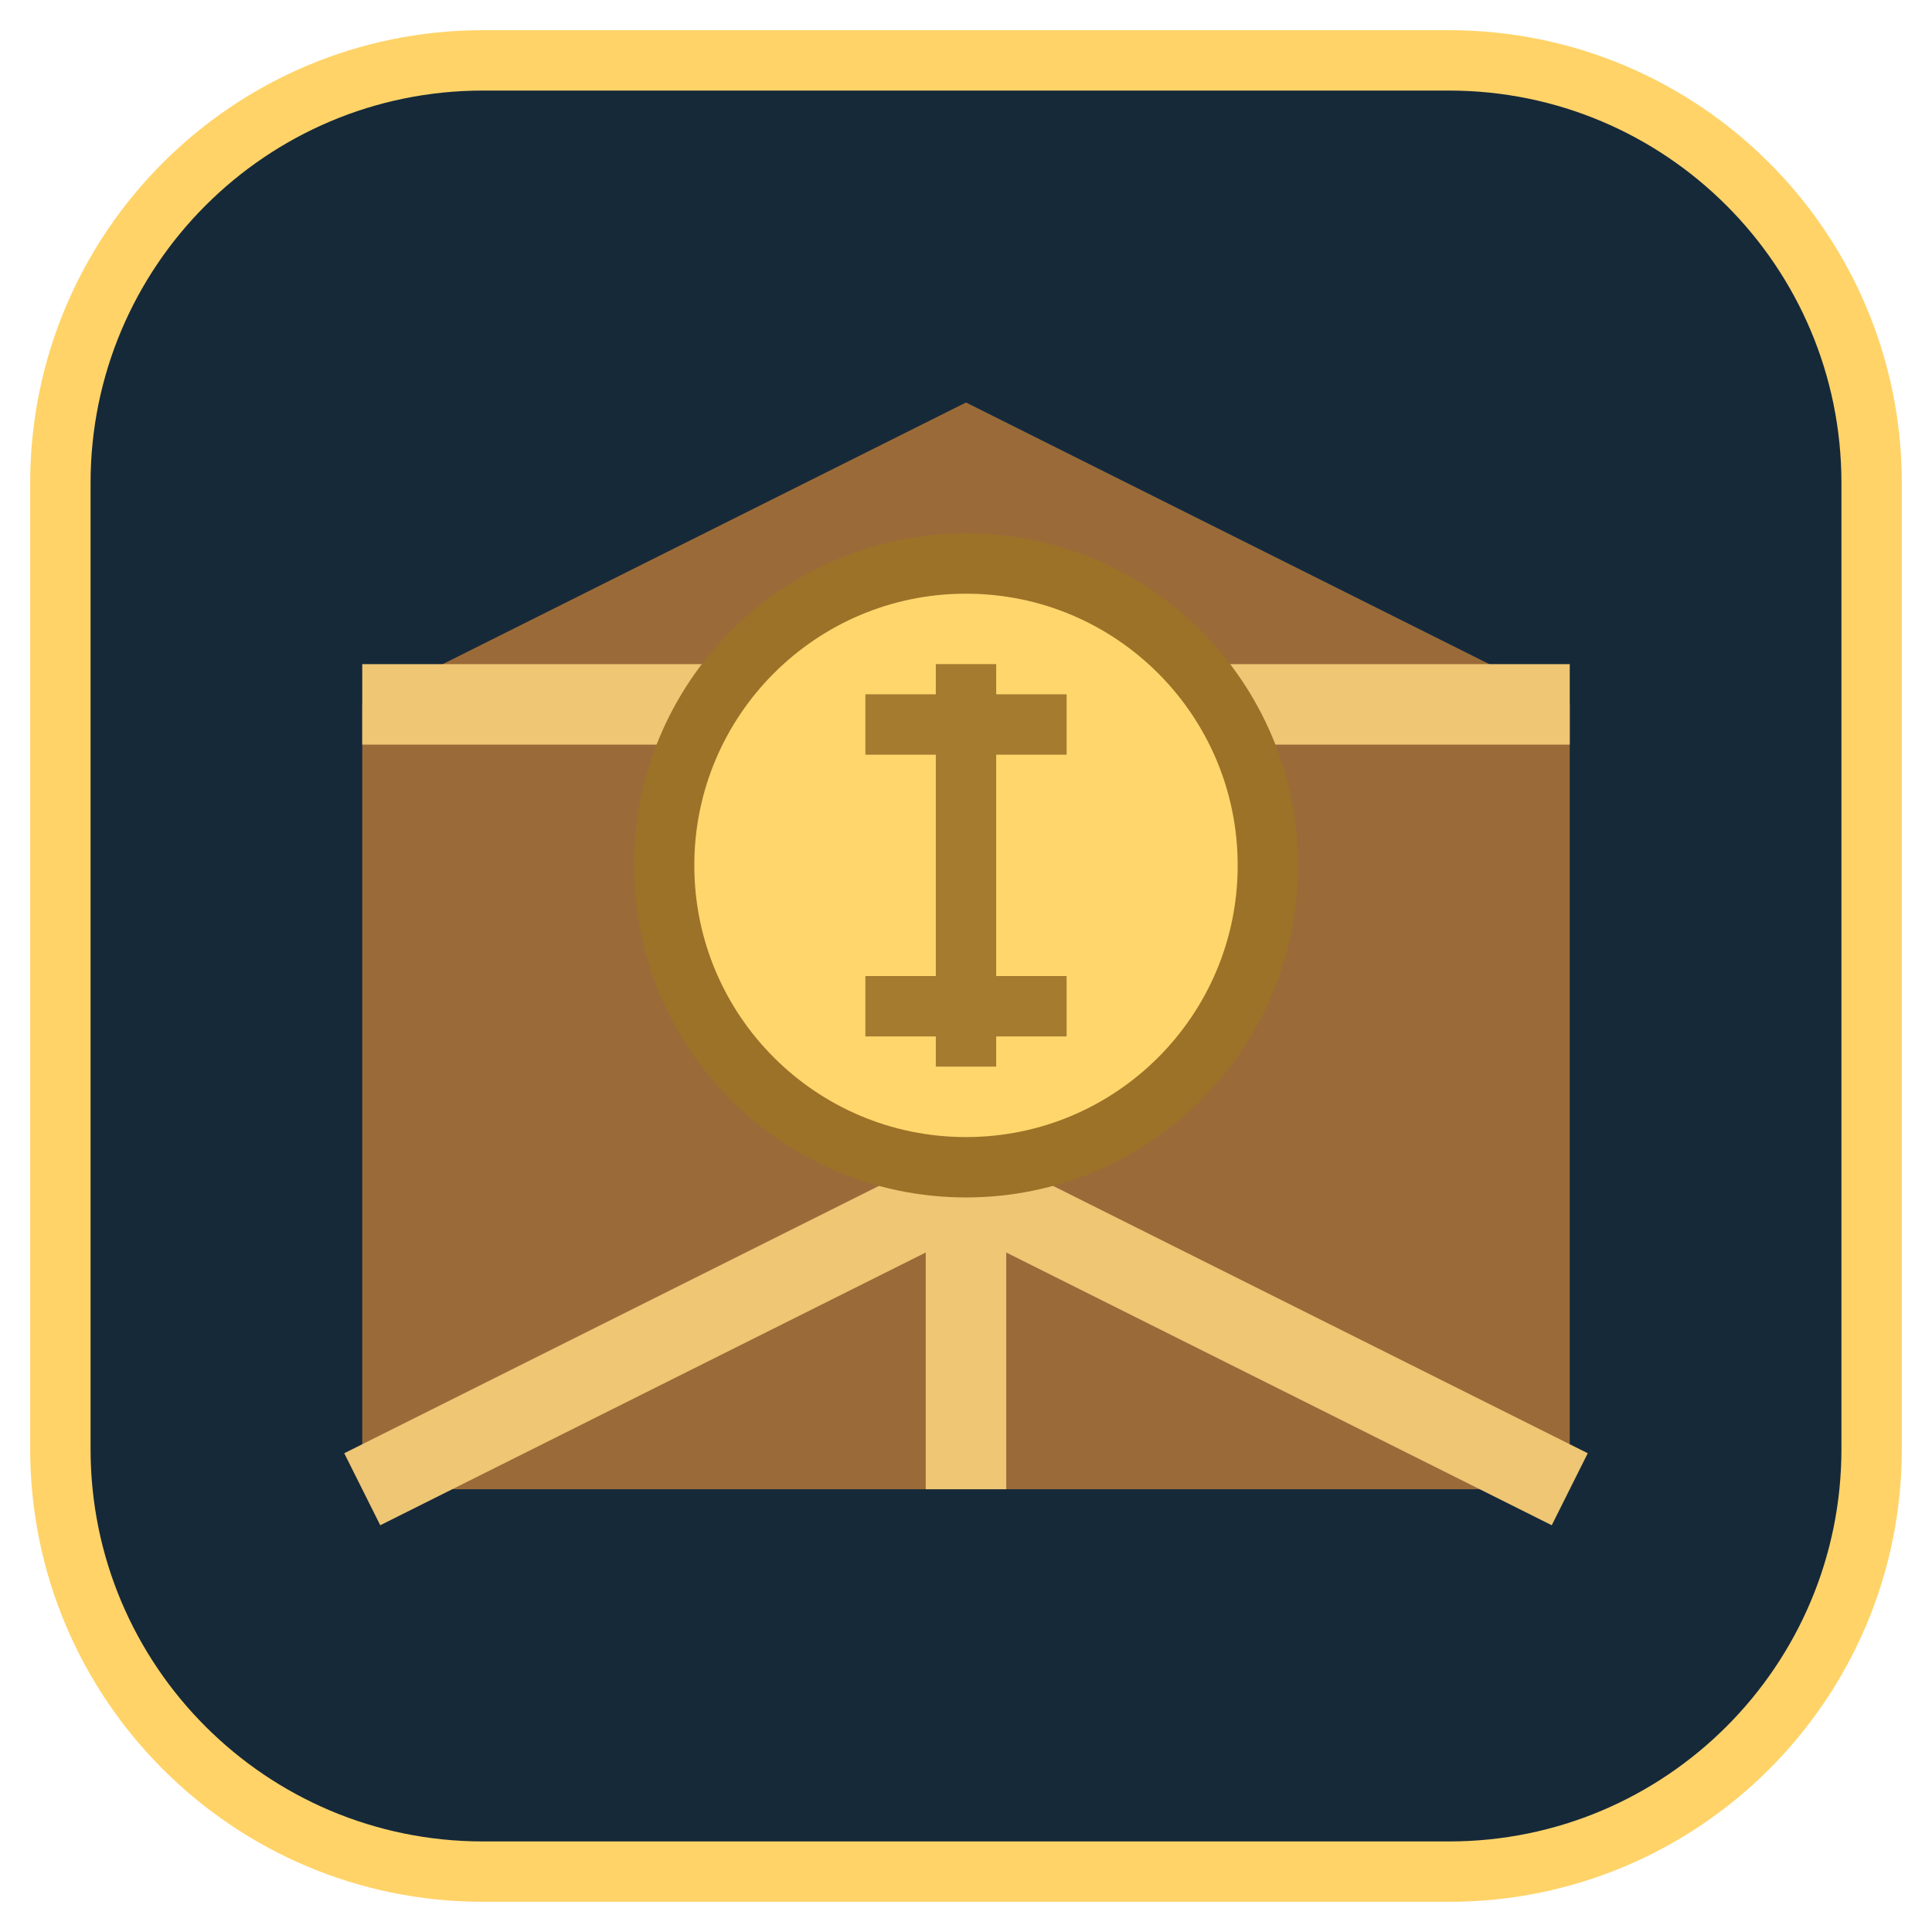
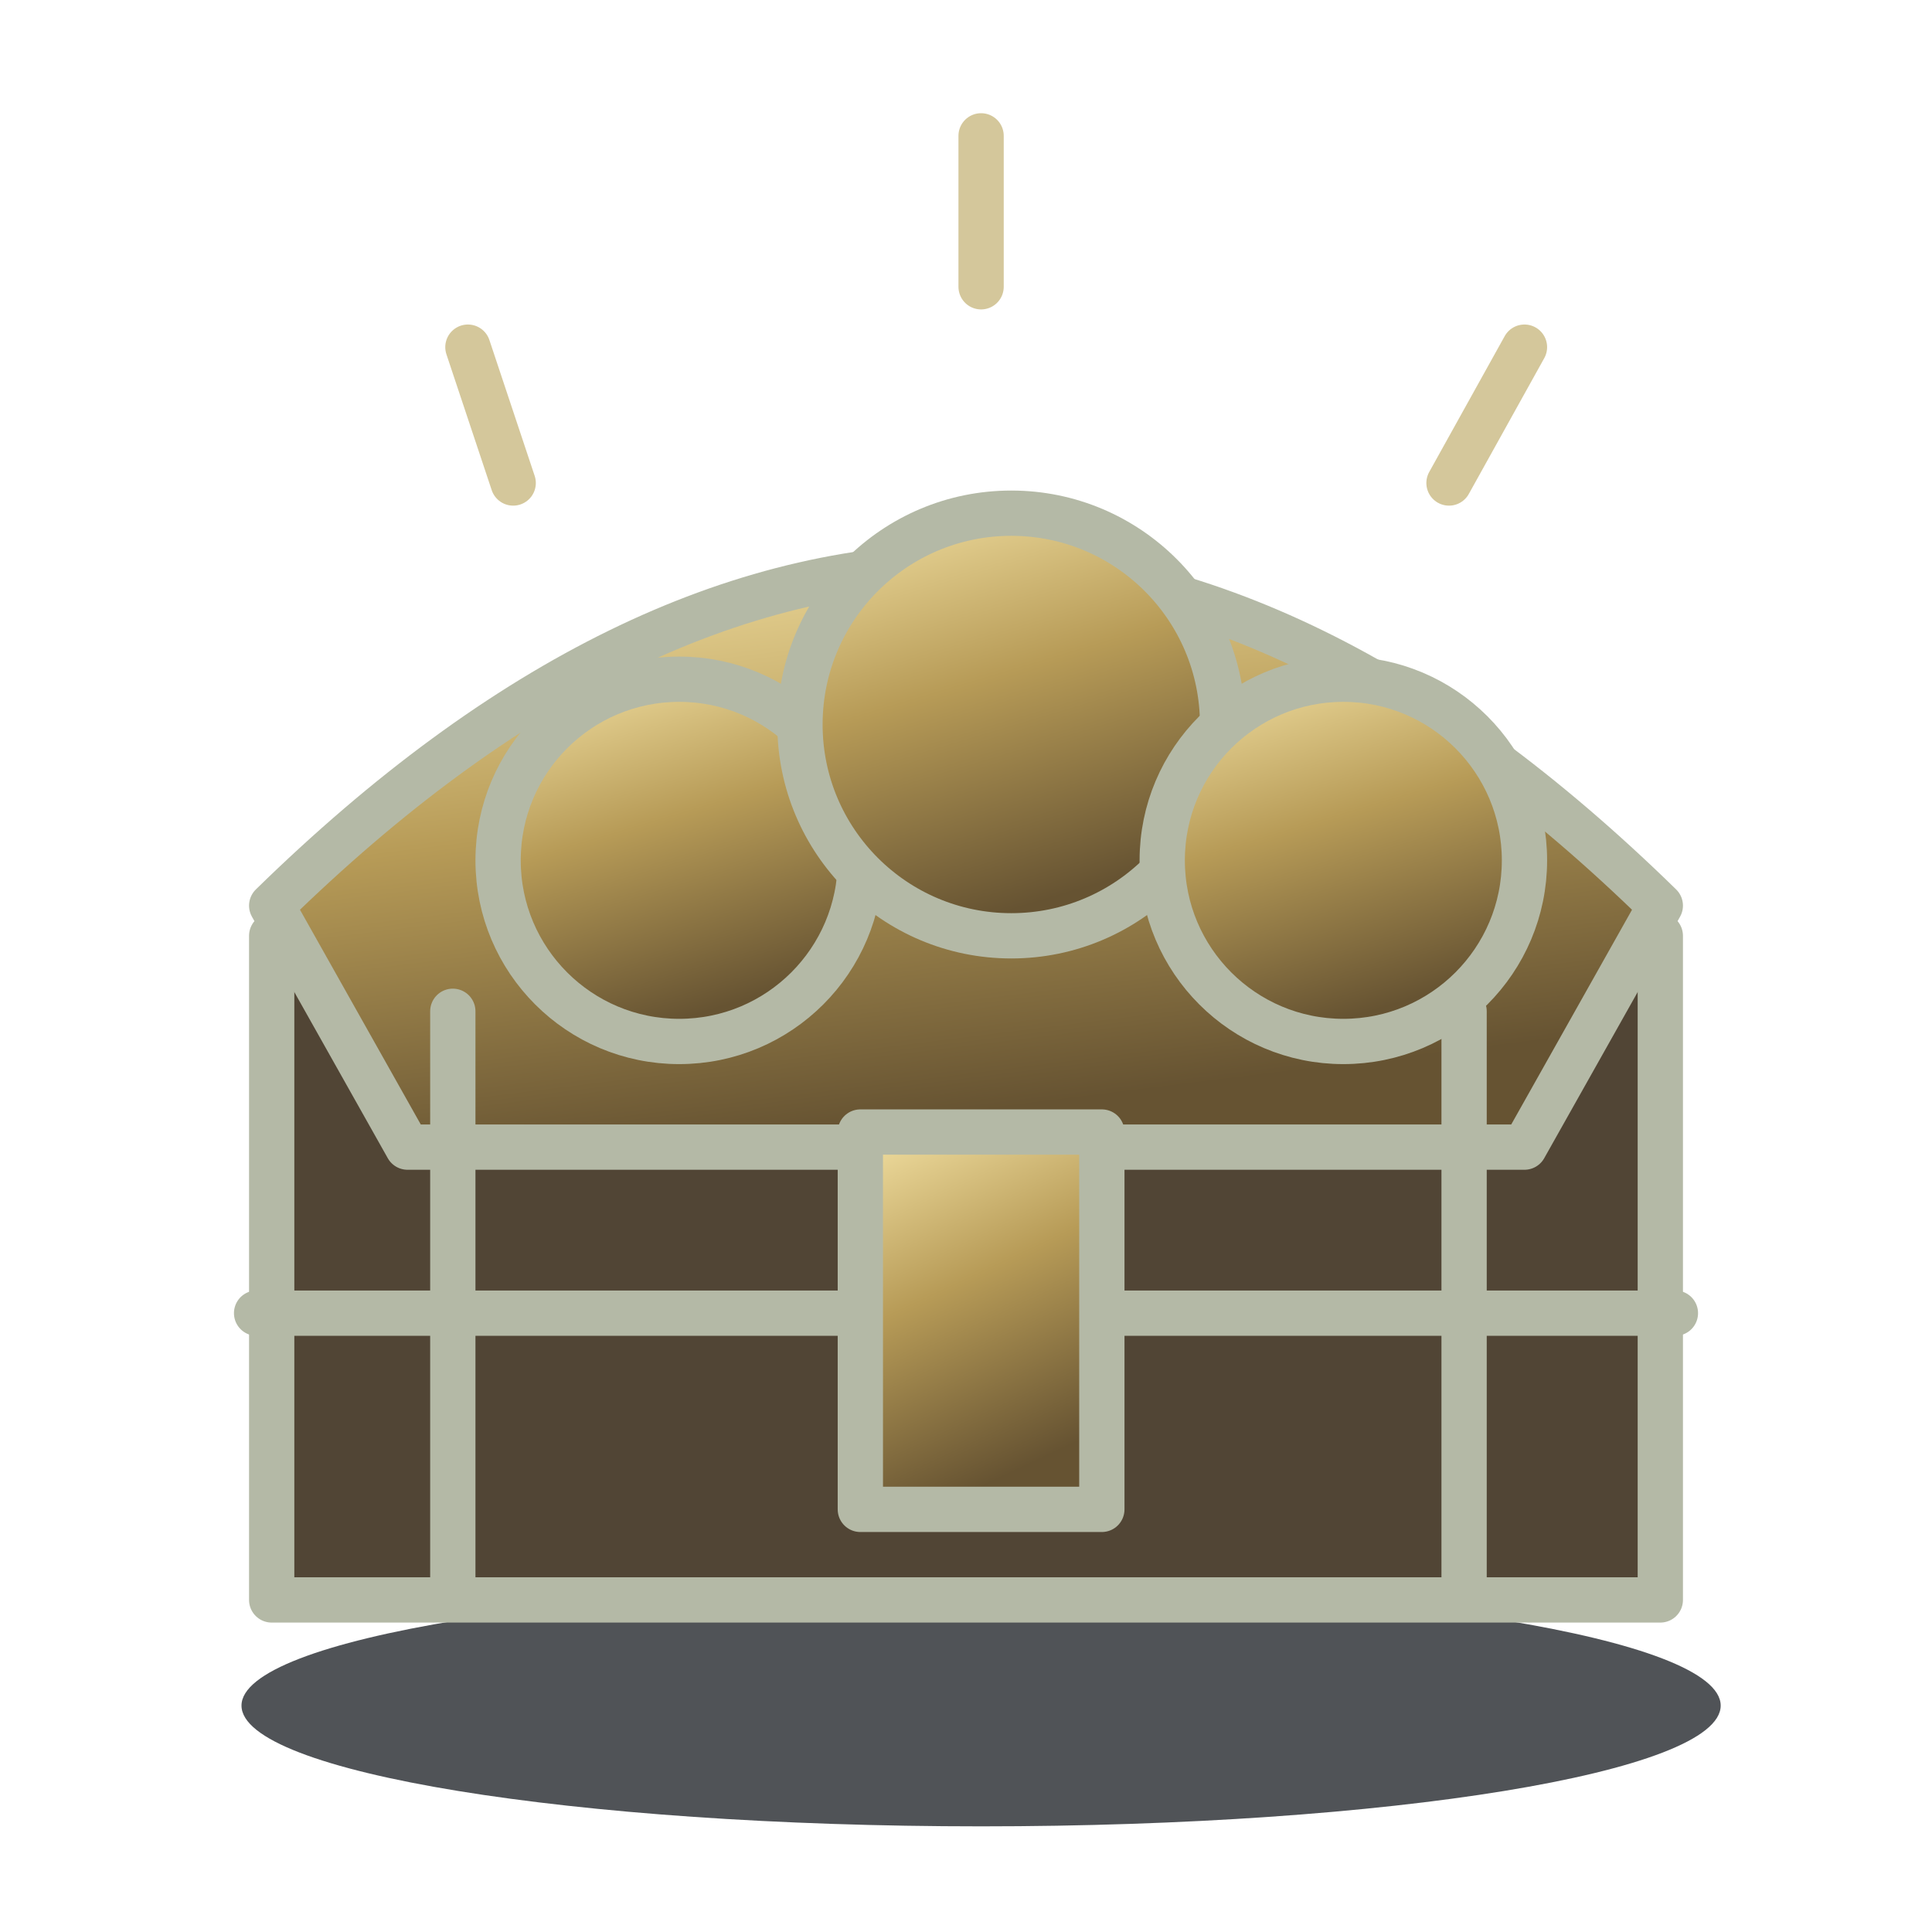
- <svg xmlns="http://www.w3.org/2000/svg" width="96" height="96">
-   <rect x="3" y="3" width="90" height="90" rx="21" fill="#162939" stroke="#ffd368" stroke-width="3" />
-   <path d="M18 35l30-15 30 15v39H18z" fill="#9a6b38" />
-   <path d="M18 35h60M48 35v39M18 74l30-15 30 15" stroke="#eec674" fill="none" stroke-width="4" />
-   <circle cx="48" cy="43" r="15" fill="#ffd66c" stroke="#9c7229" stroke-width="3" />
-   <path d="M48 33v20m-5-17h10m-10 14h10" stroke="#a47b2f" stroke-width="3" />
+ <svg xmlns="http://www.w3.org/2000/svg" width="128" height="128">
+   <defs>
+     <linearGradient id="steel" x2=".3" y2="1">
+       <stop stop-color="#ccd0bd" />
+       <stop offset=".42" stop-color="#768b83" />
+       <stop offset=".5" stop-color="#495b58" />
+       <stop offset="1" stop-color="#263438" />
+     </linearGradient>
+     <linearGradient id="gold" x2=".3" y2="1">
+       <stop stop-color="#f3e1a3" />
+       <stop offset=".48" stop-color="#b79b57" />
+       <stop offset="1" stop-color="#665332" />
+     </linearGradient>
+     <linearGradient id="cyan" x2=".4" y2="1">
+       <stop stop-color="#c5f3e5" />
+       <stop offset="1" stop-color="#408d9e" />
+     </linearGradient>
+     <linearGradient id="cash" x2=".2" y2="1">
+       <stop stop-color="#78967a" />
+       <stop offset="1" stop-color="#243e37" />
+     </linearGradient>
+     <linearGradient id="fire" x2=".2" y2="1">
+       <stop stop-color="#dc9563" />
+       <stop offset="1" stop-color="#72333e" />
+     </linearGradient>
+   </defs>
+   <ellipse cx="65" cy="113" rx="49" ry="8" fill="#050a10" opacity=".7" />
+   <g fill="none" stroke="#b4b9a6" stroke-width="3" stroke-linejoin="round" stroke-linecap="round">
+     <path d="M18 62q46-34 92 0v44H18Z" fill="#514535" />
+     <path d="M18 60q46-45 92 0l-9 16H27Z" fill="url(#gold)" />
+     <path d="M30 67v38m67-38v38M17 87h94" />
+     <path d="M57 75h16v25H57Z" fill="url(#gold)" />
+     <circle cx="45" cy="57" r="12" fill="url(#gold)" />
+     <circle cx="67" cy="48" r="14" fill="url(#gold)" />
+     <circle cx="89" cy="57" r="12" fill="url(#gold)" />
+     <path d="m31 23 3 9m67-9-5 9M65 9v10" stroke="#d4c79b" />
+   </g>
</svg>
